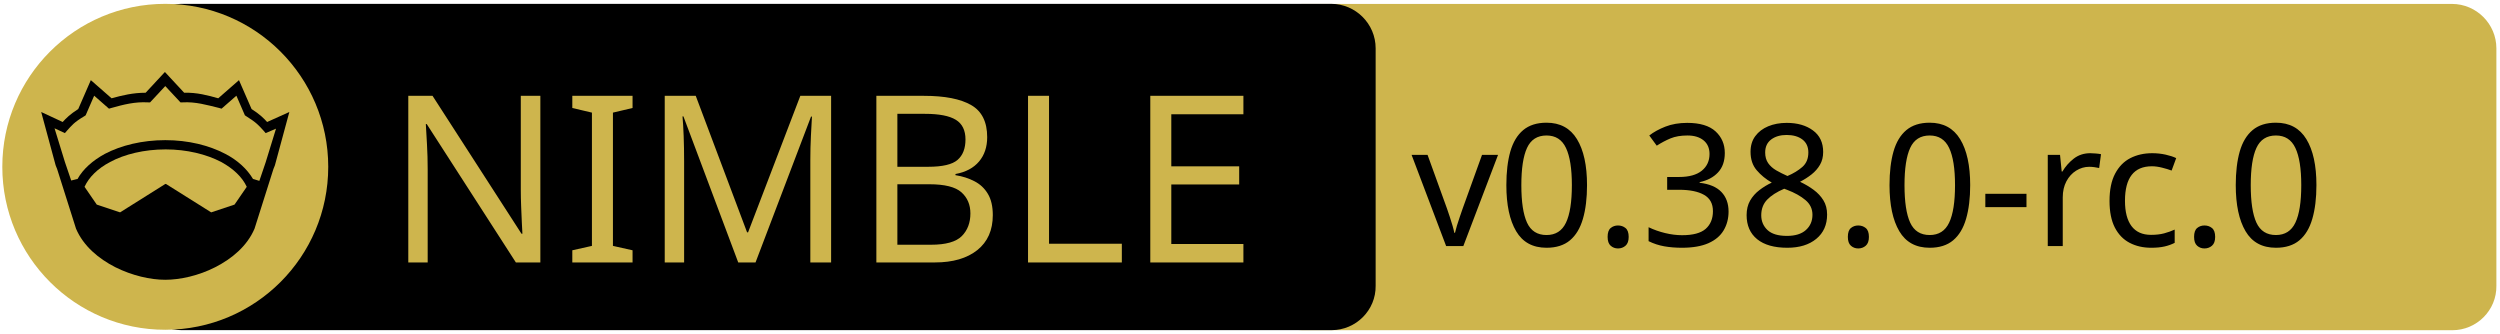
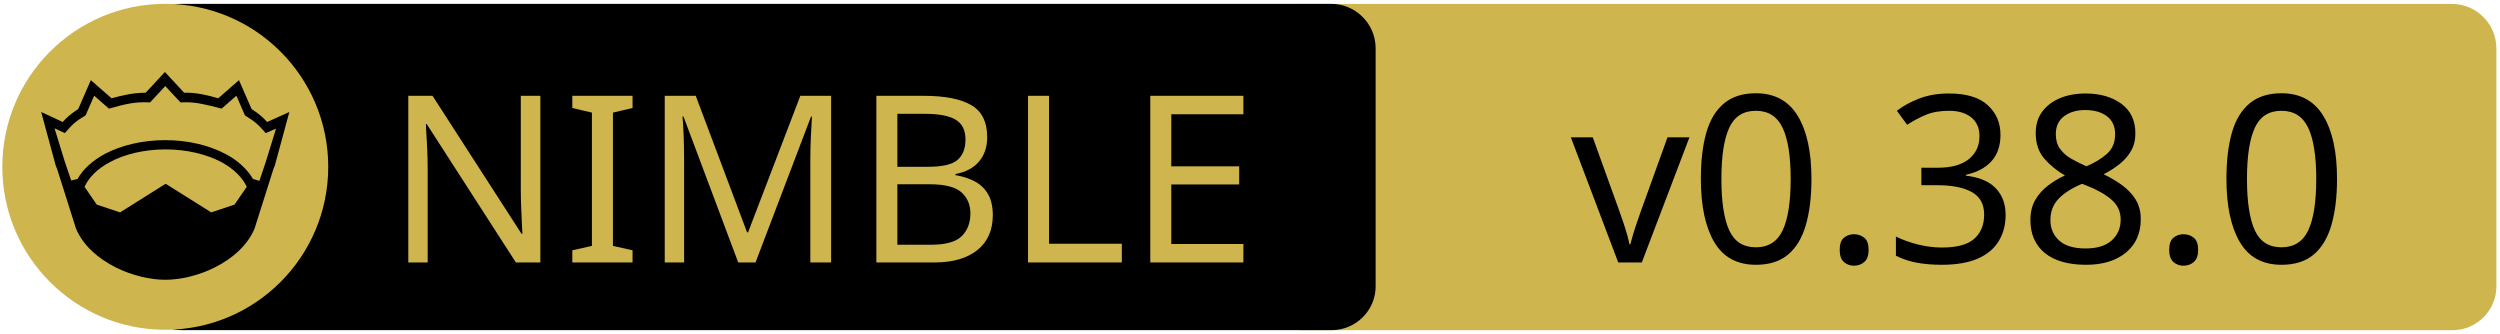
<svg xmlns="http://www.w3.org/2000/svg" xmlns:xlink="http://www.w3.org/1999/xlink" width="675" height="90" xml:space="preserve" version="1.1">
  <a xlink:href="https://github.com/waku-org/nwaku">
    <g>
      <path fill="#CEB54D" id="svg_15" d="m662.123,89.159l-310.5,0c-6.6,0 -12,-5.4 -12,-12l0,-64.1c0,-6.6 5.4,-12 12,-12l310.4,0c6.6,0 12,5.4 12,12l0,64.1c0.1,6.6 -5.3,12 -11.9,12z" />
      <path id="svg_1" d="m359.524,89.139l-310.5,0c-6.6,0 -12,-5.4 -12,-12l0,-64.1c0,-6.6 5.4,-12 12,-12l310.4,0c6.6,0 12,5.4 12,12l0,64.1c0.1,6.6 -5.3,12 -11.9,12z" />
      <rect id="svg_2" fill="none" height="45.9" width="315.3" class="st0" y="24.539" x="60.224" />
      <circle id="svg_4" fill="#CEB54D" r="44" cy="45.039" cx="44.624" class="st1" />
      <g id="XMLID_4_">
        <path id="svg_5" d="m78.124,30.239l-3.9,14.4l-0.4,1l-5.1,16.1c0,0 0,0 0,0c-2,4.7 -6.1,8.1 -10.6,10.4c-4.5,2.3 -9.5,3.4 -13.5,3.4c-4,0 -8.9,-1.1 -13.5,-3.4c-4.5,-2.3 -8.6,-5.7 -10.6,-10.4c0,0 0,0 0,0l-5.1,-16.1l-0.4,-1l-3.9,-14.4l5.8,2.7c0.9,-1 2,-2.1 4.2,-3.5l3.4,-7.8l5.6,4.9c2.9,-0.8 5.8,-1.5 9.2,-1.5l5.2,-5.6l5.2,5.6c3.4,-0.1 6.4,0.7 9.2,1.5l5.6,-4.9l3.4,7.8c2.2,1.4 3.3,2.5 4.2,3.5l6,-2.7z" />
        <g id="XMLID_6_">
          <g id="svg_6">
            <path id="svg_7" fill="#CEB54D" d="m66.624,50.439l-3.3,4.8l-6.3,2.1l-12.1,-7.6c-0.1,-0.1 -0.3,-0.1 -0.4,0l-12.1,7.6l-6.3,-2.1l-3.3,-4.8c1.2,-2.6 3.5,-4.9 6.9,-6.7c3.9,-2.1 9.2,-3.4 15,-3.4c5.7,0 11,1.3 15,3.4c3.3,1.8 5.7,4.1 6.9,6.7z" class="st1" />
          </g>
          <g id="svg_8" />
        </g>
        <g id="XMLID_5_">
          <g id="svg_9">
            <path id="svg_10" fill="#CEB54D" d="m74.524,34.739l-2.8,9.1l-1.7,5l-1.6,-0.5c0,0 -0.1,0 -0.1,0c-1.6,-2.7 -4.2,-5.1 -7.5,-6.8c-4.4,-2.3 -10,-3.7 -16.2,-3.7c-6.2,0 -11.9,1.4 -16.3,3.7c-3.3,1.8 -5.9,4.1 -7.4,6.8c0,0 -0.1,0 -0.1,0l-1.6,0.4l-1.7,-5l-2.8,-9.1l2.8,1.3l0.6,-0.7c1.2,-1.3 1.8,-2.2 4.7,-3.9l0.3,-0.2l2.3,-5.3l4,3.5l0.7,-0.2c3.2,-0.9 6.3,-1.7 9.8,-1.5l0.6,0l4.1,-4.4l4.1,4.4l0.6,0c3.5,-0.2 6.5,0.7 9.8,1.5l0.7,0.2l4,-3.5l2.3,5.3l0.3,0.2c2.9,1.8 3.5,2.6 4.7,3.9l0.6,0.7l2.8,-1.2z" class="st1" />
          </g>
          <g id="svg_11" />
        </g>
      </g>
      <text x="-442" y="-350.021" id="svg_16" font-size="63px" font-family="'PT Sans Caption', 'Tahoma', 'Helvetica Neue Medium', 'PT Sans', sans-serif" fill="#CEB54D" class="st1 st2 st3" transform="matrix(1 0 0 1 546.13 420.879)">NIMBLE</text>
-       <text x="-165" y="-354.438" id="svg_17" font-size="45.938px" font-family="'PT Sans Caption', 'Tahoma', 'Helvetica Neue Medium', 'PT Sans', sans-serif" fill="#000000" class="st1 st2 st3" transform="matrix(1 0 0 1 546.13 420.879)">v0.38.0-rc.0</text>
+       <text x="-122.0" y="-350.012" id="svg_17" font-size="63.012px" font-family="'PT Sans Caption', 'Tahoma', 'Helvetica Neue Medium', 'PT Sans', sans-serif" fill="#000000" class="st1 st2 st3" transform="matrix(1 0 0 1 546.13 420.879)">v0.38.0</text>
    </g>
  </a>
</svg>
